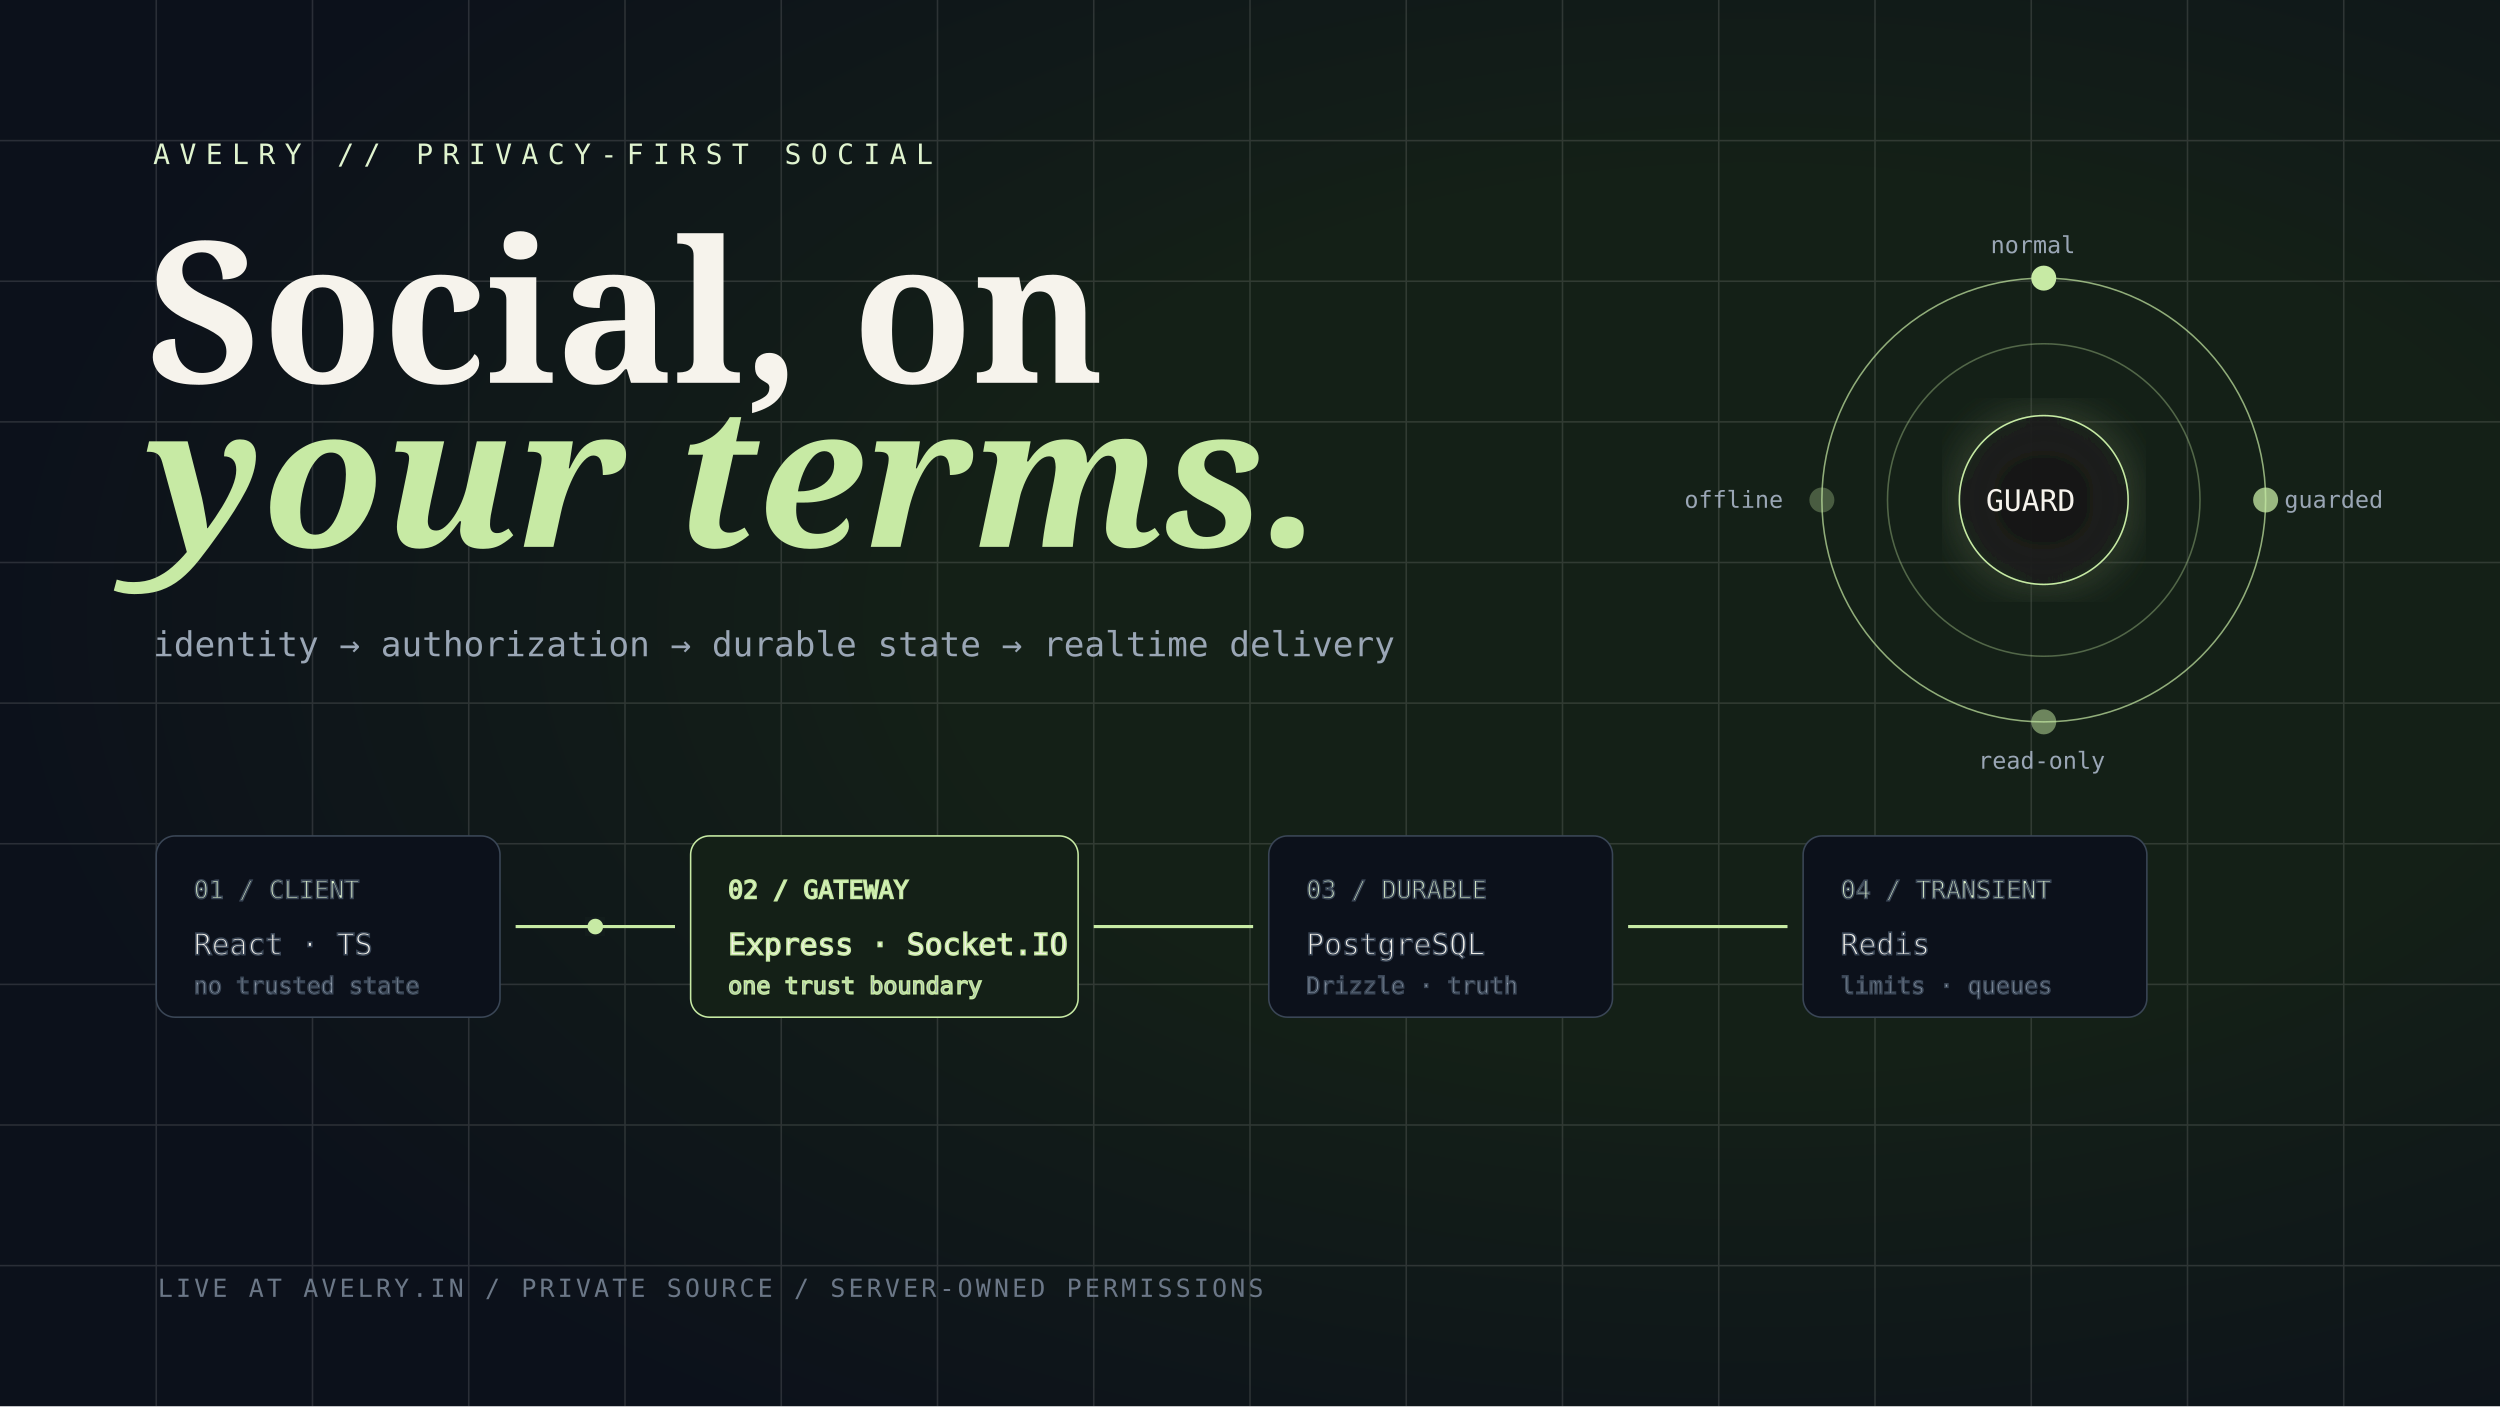
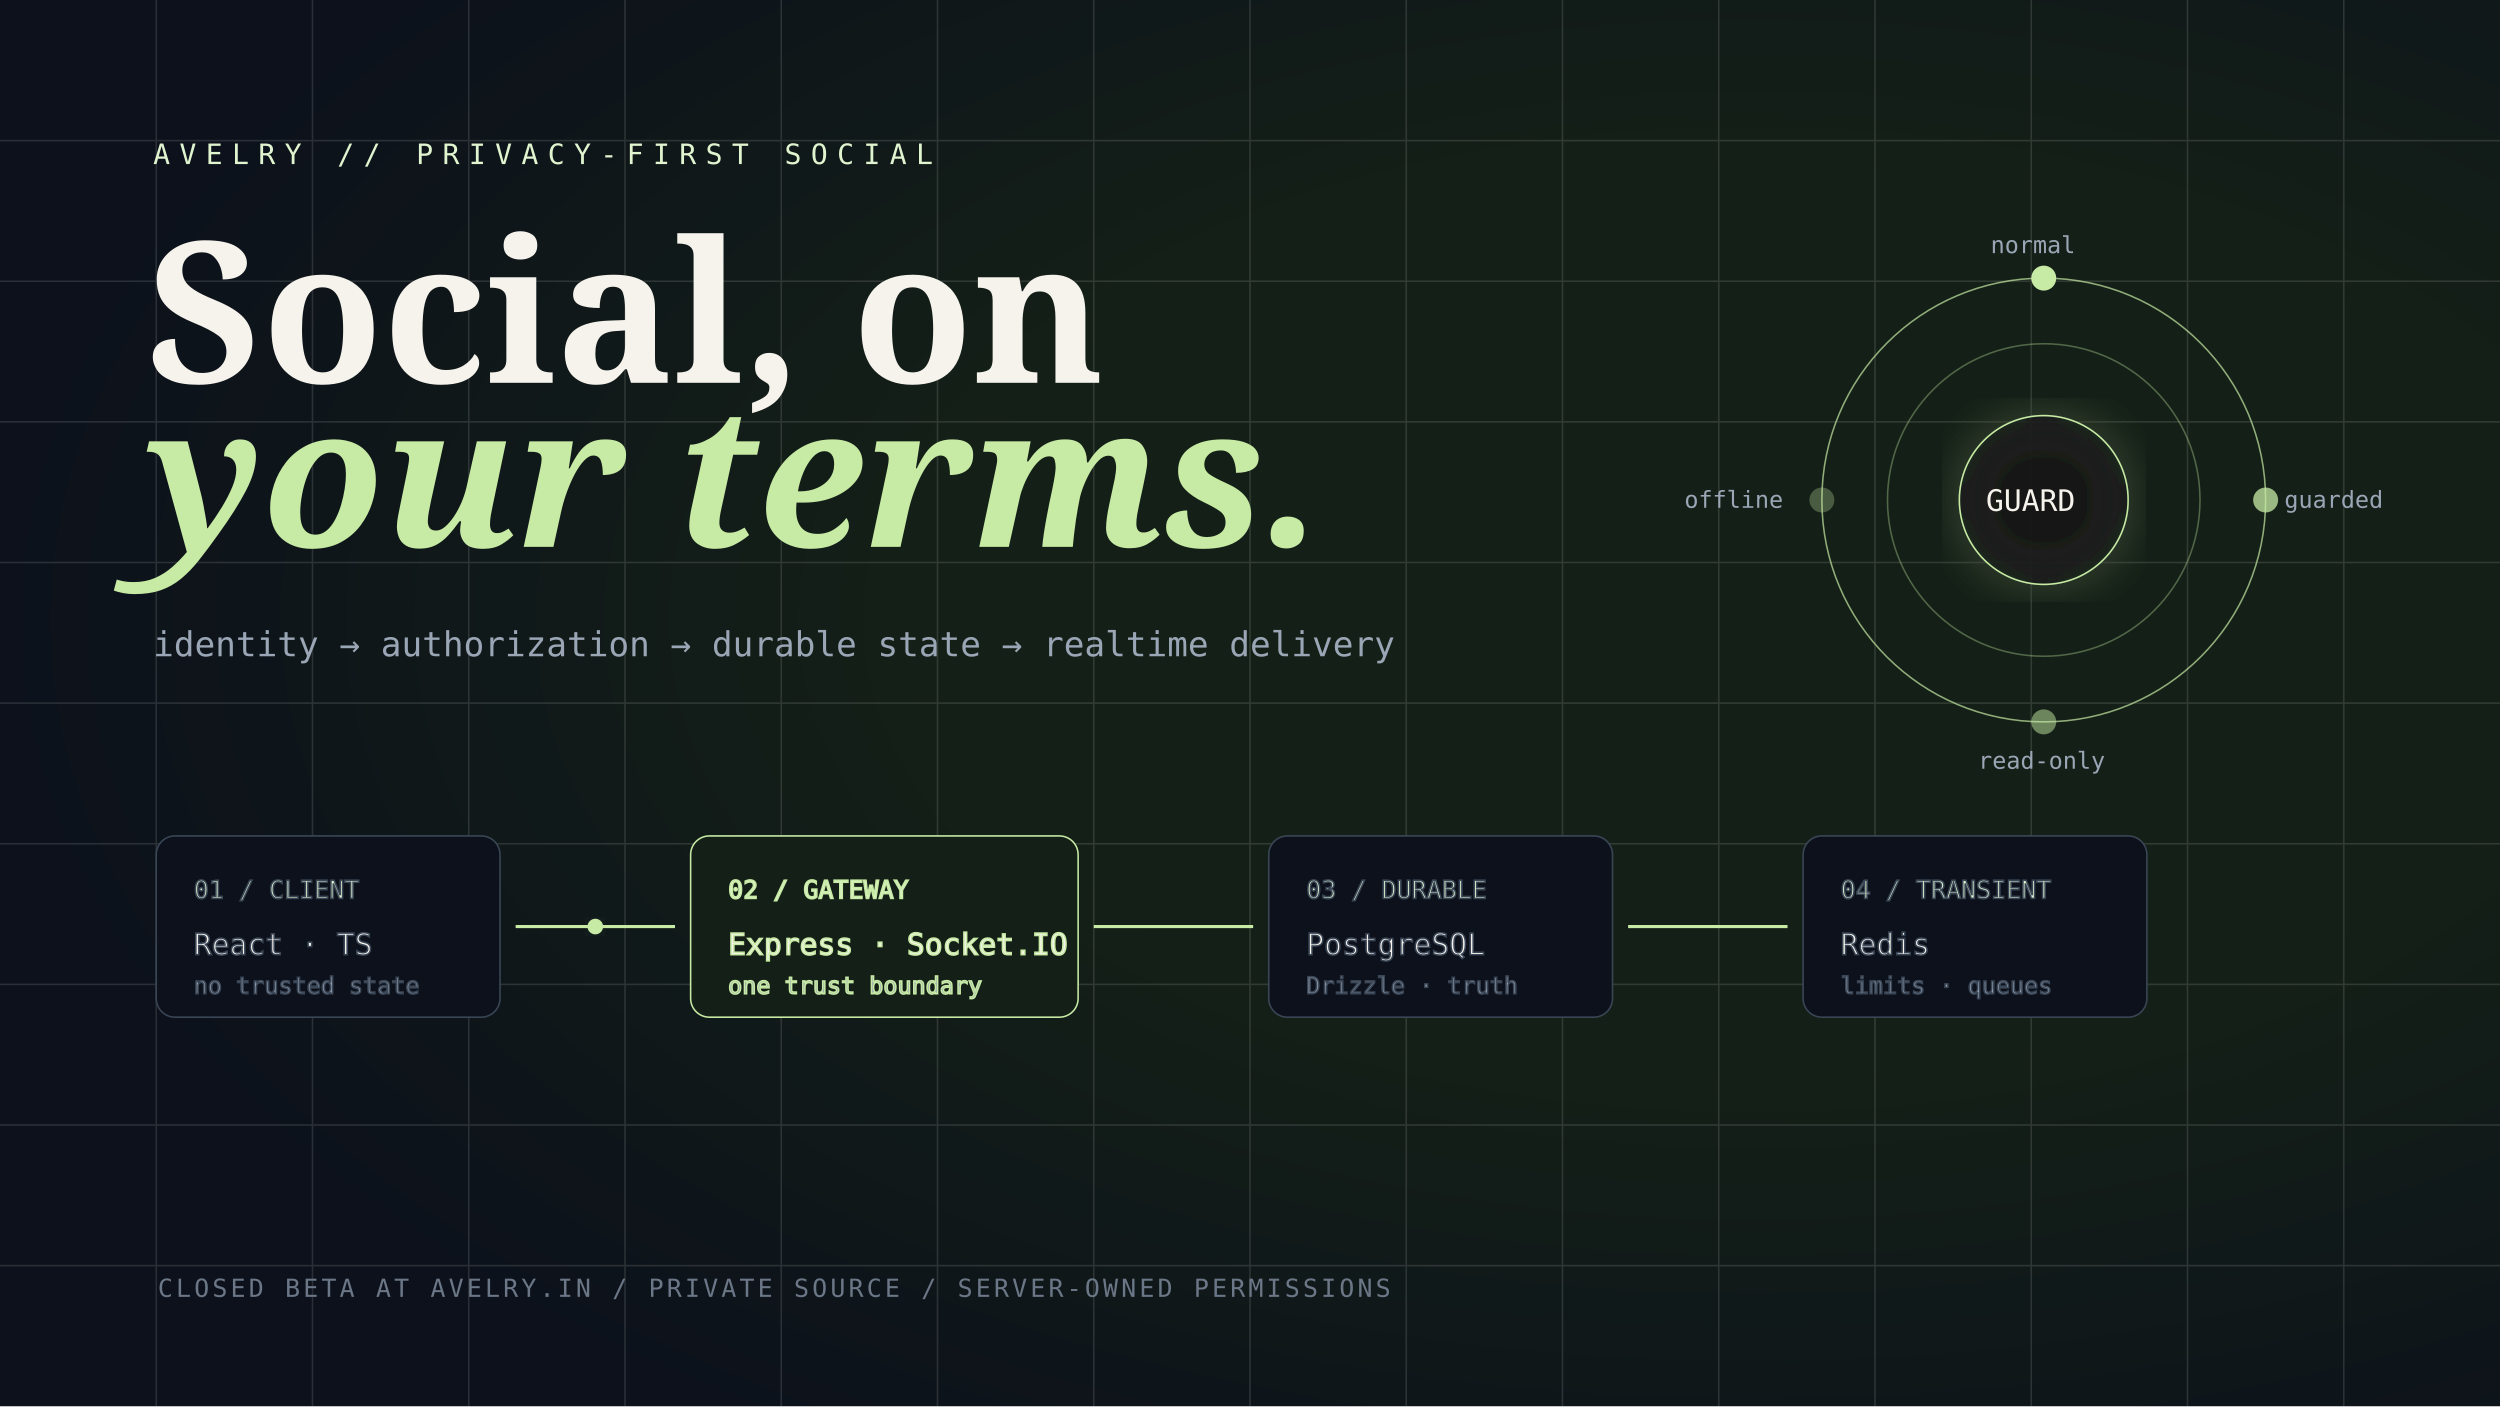
<svg xmlns="http://www.w3.org/2000/svg" width="1600" height="900" viewBox="0 0 1600 900" role="img" aria-labelledby="title desc">
  <defs>
    <radialGradient id="bg" cx="70%" cy="44%" r="70%">
      <stop offset="0" stop-color="#142017" />
      <stop offset=".45" stop-color="#142017" />
      <stop offset="1" stop-color="#0c111b" />
    </radialGradient>
    <filter id="glow">
      <feGaussianBlur stdDeviation="12" result="b" />
      <feMerge>
        <feMergeNode in="b" />
        <feMergeNode in="SourceGraphic" />
      </feMerge>
    </filter>
  </defs>
  <rect width="1600" height="900" fill="url(#bg)" />
  <g opacity=".13" stroke="#f6f3ec">
    <path d="M0 90H1600M0 180H1600M0 270H1600M0 360H1600M0 450H1600M0 540H1600M0 630H1600M0 720H1600M0 810H1600" />
    <path d="M100 0V900M200 0V900M300 0V900M400 0V900M500 0V900M600 0V900M700 0V900M800 0V900M900 0V900M1000 0V900M1100 0V900M1200 0V900M1300 0V900M1400 0V900M1500 0V900" />
  </g>
  <text x="98" y="105" fill="#e0f4cf" font-family="monospace" font-size="18" letter-spacing="6">AVELRY // PRIVACY-FIRST SOCIAL</text>
  <text x="94" y="245" fill="#f6f3ec" font-family="serif" font-size="126" font-weight="600">Social, on</text>
  <text x="94" y="350" fill="#c7eaa4" font-family="serif" font-size="126" font-style="italic" font-weight="600">your terms.</text>
  <text x="98" y="420" fill="#9aa6b5" font-family="monospace" font-size="22">identity → authorization → durable state → realtime delivery</text>
  <g transform="translate(100 535)" font-family="monospace">
    <g fill="#0c111b" stroke="#3a4656">
      <rect width="220" height="116" rx="12" />
      <text x="24" y="40" fill="#e0f4cf" font-size="16">01 / CLIENT</text>
      <text x="24" y="76" fill="#f6f3ec" font-size="19">React · TS</text>
      <text x="24" y="101" fill="#9aa6b5" font-size="15">no trusted state</text>
    </g>
    <path d="M230 58H332" stroke="#c7eaa4" stroke-width="2" />
    <circle cx="281" cy="58" r="5" fill="#c7eaa4" filter="url(#glow)" />
    <g transform="translate(342)" fill="#142017" stroke="#c7eaa4">
      <rect width="248" height="116" rx="12" />
      <text x="24" y="40" fill="#e0f4cf" font-size="16">02 / GATEWAY</text>
      <text x="24" y="76" fill="#f6f3ec" font-size="19">Express · Socket.IO</text>
      <text x="24" y="101" fill="#9aa6b5" font-size="15">one trust boundary</text>
    </g>
    <path d="M600 58H702" stroke="#c7eaa4" stroke-width="2" />
    <g transform="translate(712)" fill="#0c111b" stroke="#3a4656">
      <rect width="220" height="116" rx="12" />
      <text x="24" y="40" fill="#e0f4cf" font-size="16">03 / DURABLE</text>
      <text x="24" y="76" fill="#f6f3ec" font-size="19">PostgreSQL</text>
      <text x="24" y="101" fill="#9aa6b5" font-size="15">Drizzle · truth</text>
    </g>
    <path d="M942 58H1044" stroke="#c7eaa4" stroke-width="2" />
    <g transform="translate(1054)" fill="#0c111b" stroke="#3a4656">
      <rect width="220" height="116" rx="12" />
      <text x="24" y="40" fill="#e0f4cf" font-size="16">04 / TRANSIENT</text>
      <text x="24" y="76" fill="#f6f3ec" font-size="19">Redis</text>
      <text x="24" y="101" fill="#9aa6b5" font-size="15">limits · queues</text>
    </g>
  </g>
  <g transform="translate(1138 150)" font-family="monospace">
    <circle cx="170" cy="170" r="142" fill="none" stroke="#c7eaa4" stroke-opacity=".7" />
    <circle cx="170" cy="170" r="100" fill="none" stroke="#c7eaa4" stroke-opacity=".35" />
    <circle cx="170" cy="170" r="54" fill="#142017" fill-opacity=".8" stroke="#c7eaa4" filter="url(#glow)" />
    <text x="133" y="177" fill="#f6f3ec" font-size="19">GUARD</text>
    <g fill="#c7eaa4">
      <circle cx="170" cy="28" r="8" />
      <circle cx="312" cy="170" r="8" fill-opacity=".75" />
      <circle cx="170" cy="312" r="8" fill-opacity=".5" />
      <circle cx="28" cy="170" r="8" fill-opacity=".3" />
    </g>
    <g fill="#9aa6b5" font-size="15">
      <text x="136" y="12">normal</text>
      <text x="324" y="175">guarded</text>
      <text x="128" y="342">read-only</text>
      <text x="-60" y="175">offline</text>
    </g>
  </g>
-   <text x="101" y="830" fill="#6b7787" font-family="monospace" font-size="16" letter-spacing="2">LIVE AT AVELRY.IN / PRIVATE SOURCE / SERVER-OWNED PERMISSIONS</text>
+   <text x="101" y="830" fill="#6b7787" font-family="monospace" font-size="16" letter-spacing="2">CLOSED BETA AT AVELRY.IN / PRIVATE SOURCE / SERVER-OWNED PERMISSIONS</text>
</svg>
